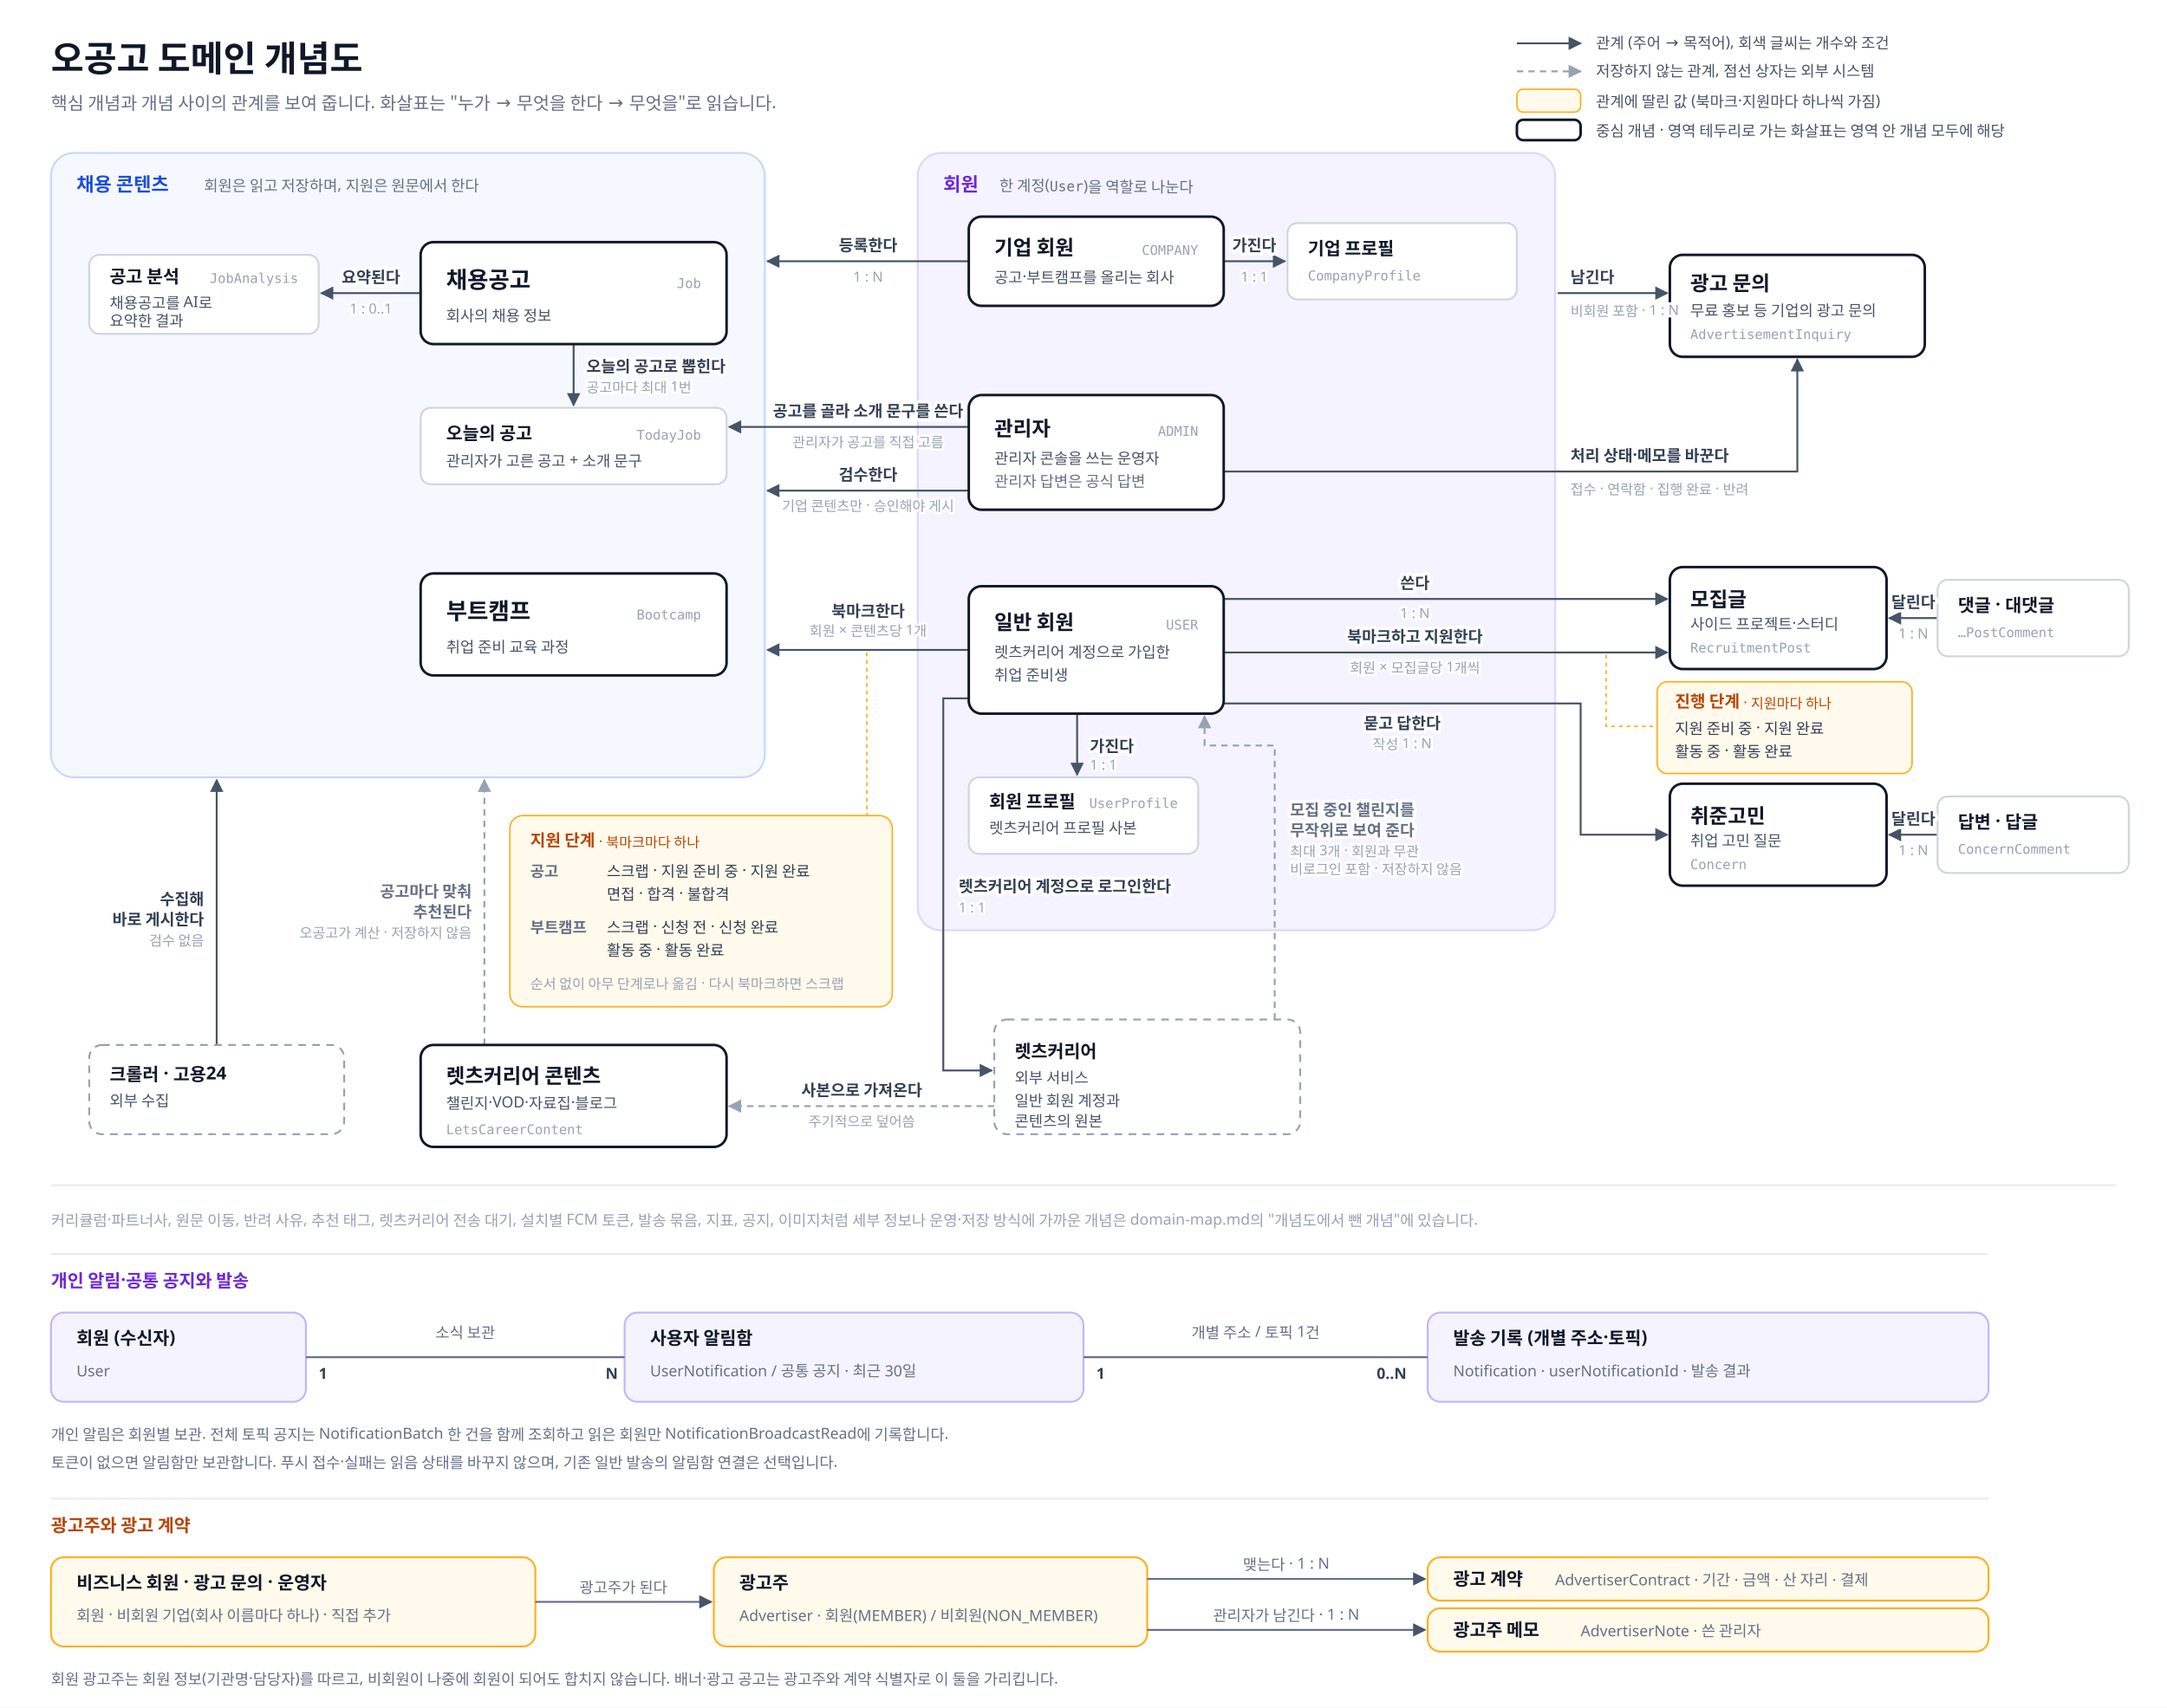
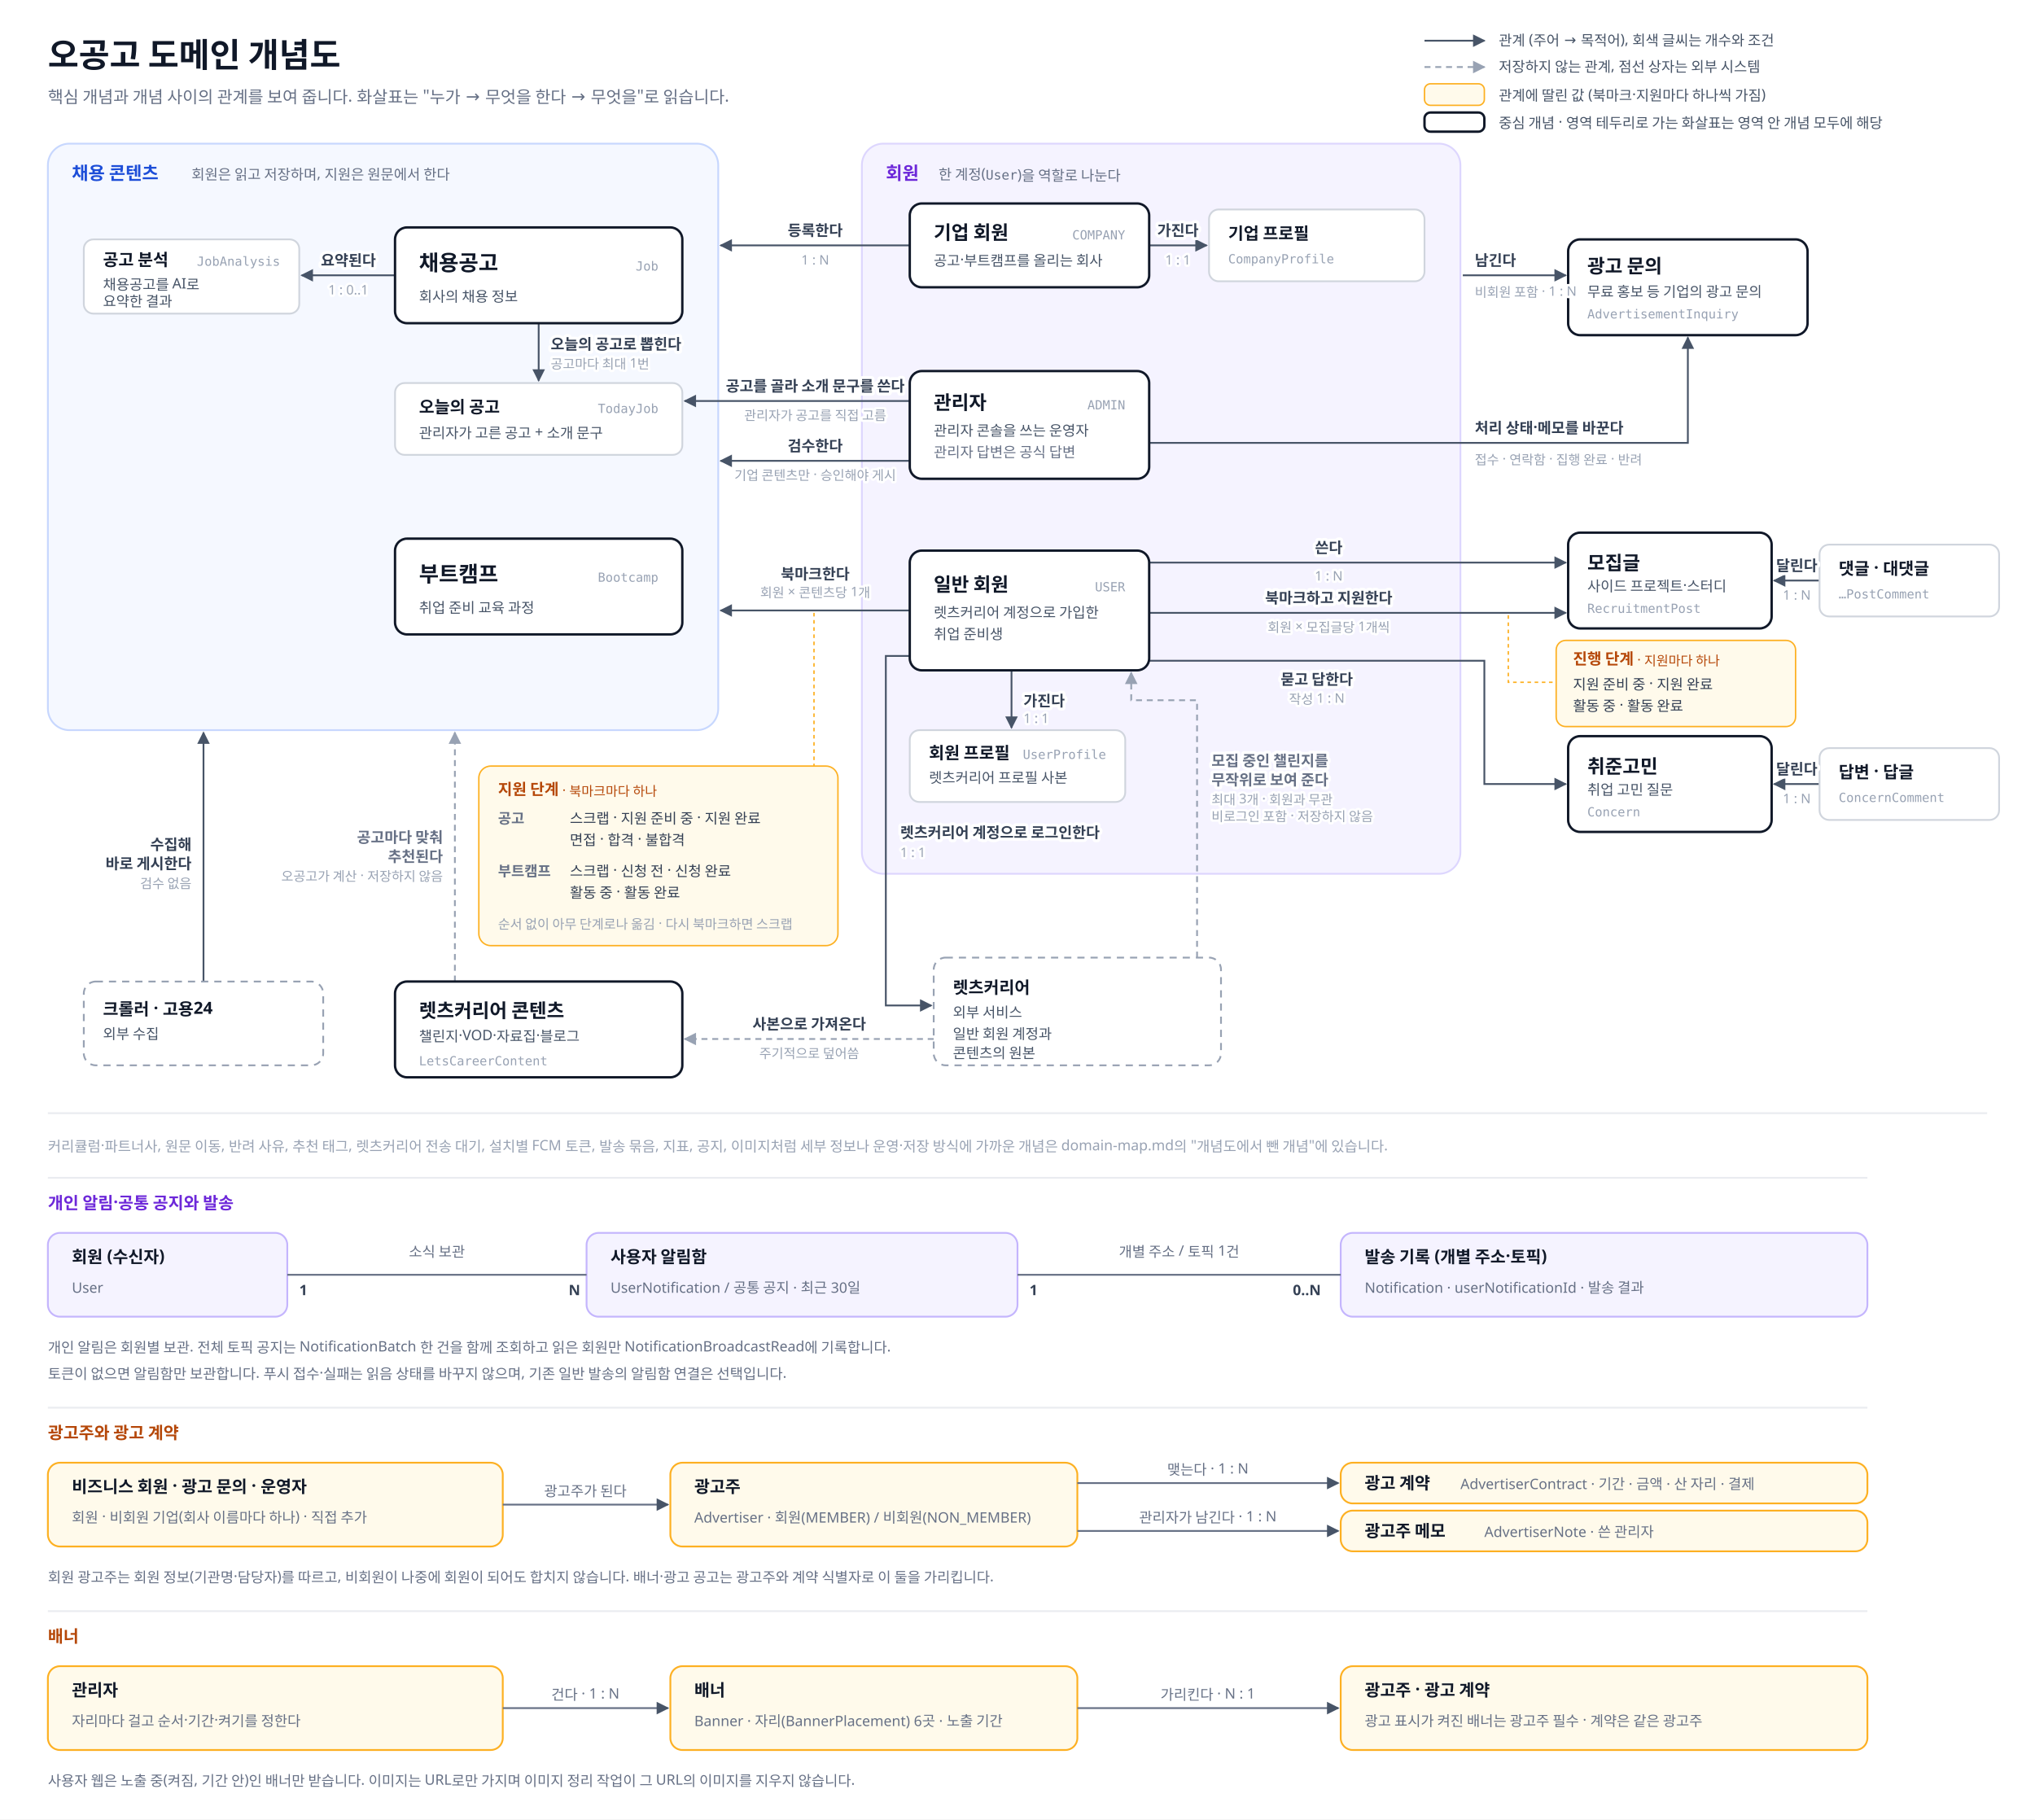
- <svg xmlns="http://www.w3.org/2000/svg" viewBox="0 0 1700 1340" width="1700" height="1340" role="img" aria-label="오공고 도메인 개념도: 기업 회원은 채용공고·부트캠프를 등록하고, 관리자는 기업 콘텐츠를 검수하고 오늘의 공고를 고르며, 일반 회원은 콘텐츠를 북마크하고 지원 단계를 관리하고 모집글·취준고민을 쓴다. 렛츠커리어 콘텐츠는 공고마다 맞춰 추천된다. 기업 담당자는 회원이 아니어도 광고 문의를 남기고, 관리자가 처리 상태와 메모를 바꾼다. 비즈니스 회원과 광고 문의 기업, 운영자가 더한 기업이 광고주가 되고, 관리자가 광고주마다 광고 계약과 메모를 남긴다." font-family="Pretendard, 'Apple SD Gothic Neo', 'Noto Sans KR', 'Malgun Gothic', sans-serif">
+ <svg xmlns="http://www.w3.org/2000/svg" viewBox="0 0 1700 1520" width="1700" height="1520" role="img" aria-label="오공고 도메인 개념도: 기업 회원은 채용공고·부트캠프를 등록하고, 관리자는 기업 콘텐츠를 검수하고 오늘의 공고를 고르며, 일반 회원은 콘텐츠를 북마크하고 지원 단계를 관리하고 모집글·취준고민을 쓴다. 렛츠커리어 콘텐츠는 공고마다 맞춰 추천된다. 기업 담당자는 회원이 아니어도 광고 문의를 남기고, 관리자가 처리 상태와 메모를 바꾼다. 비즈니스 회원과 광고 문의 기업, 운영자가 더한 기업이 광고주가 되고, 관리자가 광고주마다 광고 계약과 메모를 남긴다. 관리자는 사용자 웹의 자리마다 배너를 걸고, 광고 배너는 광고주와 광고 계약을 가리킨다." font-family="Pretendard, 'Apple SD Gothic Neo', 'Noto Sans KR', 'Malgun Gothic', sans-serif">
  <defs>
    <marker id="arrow" viewBox="0 0 10 10" refX="9" refY="5" markerWidth="7" markerHeight="7" orient="auto-start-reverse">
      <path d="M0,0 L10,5 L0,10 z" fill="#475467" />
    </marker>
    <marker id="arrow-muted" viewBox="0 0 10 10" refX="9" refY="5" markerWidth="7" markerHeight="7" orient="auto-start-reverse">
      <path d="M0,0 L10,5 L0,10 z" fill="#98a2b3" />
    </marker>
  </defs>
-   <rect width="1700" height="1340" fill="#ffffff" />
+   <rect width="1700" height="1520" fill="#ffffff" />
  <text x="40" y="56" font-size="28" font-weight="800" fill="#101828">오공고 도메인 개념도</text>
  <text x="40" y="86" font-size="14" fill="#667085">핵심 개념과 개념 사이의 관계를 보여 줍니다. 화살표는 "누가 → 무엇을 한다 → 무엇을"로 읽습니다.</text>
  <g font-size="12" fill="#475467">
    <line x1="1190" y1="34" x2="1240" y2="34" stroke="#475467" stroke-width="1.5" marker-end="url(#arrow)" />
    <text x="1252" y="38">관계 (주어 → 목적어), 회색 글씨는 개수와 조건</text>
    <line x1="1190" y1="56" x2="1240" y2="56" stroke="#98a2b3" stroke-width="1.5" stroke-dasharray="5 4" marker-end="url(#arrow-muted)" />
    <text x="1252" y="60">저장하지 않는 관계, 점선 상자는 외부 시스템</text>
    <rect x="1190" y="70" width="50" height="18" rx="5" fill="#fffaeb" stroke="#fdb022" stroke-width="1.2" />
    <text x="1252" y="84">관계에 딸린 값 (북마크·지원마다 하나씩 가짐)</text>
    <rect x="1190" y="94" width="50" height="16" rx="5" fill="#ffffff" stroke="#101828" stroke-width="2" />
    <text x="1252" y="107">중심 개념 · 영역 테두리로 가는 화살표는 영역 안 개념 모두에 해당</text>
  </g>
  <rect x="40" y="120" width="560" height="490" rx="18" fill="#f5f8ff" stroke="#c7d7fe" stroke-width="1.5" />
  <text x="60" y="150" font-size="15" font-weight="800" fill="#1d4ed8">채용 콘텐츠</text>
  <text x="160" y="150" font-size="12" fill="#667085">회원은 읽고 저장하며, 지원은 원문에서 한다</text>
  <rect x="720" y="120" width="500" height="610" rx="18" fill="#f5f3ff" stroke="#ddd6fe" stroke-width="1.5" />
  <text x="740" y="150" font-size="15" font-weight="800" fill="#6d28d9">회원</text>
  <text x="784" y="150" font-size="12" fill="#667085">한 계정(<tspan font-family="'SF Mono', Menlo, Consolas, monospace" font-size="11">User</tspan>)을 역할로 나눈다</text>
  <g fill="none" stroke="#475467" stroke-width="1.5">
    <line x1="330" y1="230" x2="252" y2="230" marker-end="url(#arrow)" />
    <line x1="450" y1="270" x2="450" y2="318" marker-end="url(#arrow)" />
    <line x1="760" y1="205" x2="602" y2="205" marker-end="url(#arrow)" />
    <line x1="760" y1="335" x2="572" y2="335" marker-end="url(#arrow)" />
    <line x1="760" y1="385" x2="602" y2="385" marker-end="url(#arrow)" />
    <line x1="760" y1="510" x2="602" y2="510" marker-end="url(#arrow)" />
    <line x1="960" y1="205" x2="1008" y2="205" marker-end="url(#arrow)" />
    <line x1="845" y1="560" x2="845" y2="608" marker-end="url(#arrow)" />
    <line x1="960" y1="470" x2="1308" y2="470" marker-end="url(#arrow)" />
    <line x1="960" y1="512" x2="1308" y2="512" marker-end="url(#arrow)" />
    <path d="M960,552 H1240 V655 H1308" marker-end="url(#arrow)" />
    <line x1="1520" y1="485" x2="1482" y2="485" marker-end="url(#arrow)" />
    <line x1="1520" y1="655" x2="1482" y2="655" marker-end="url(#arrow)" />
    <line x1="170" y1="820" x2="170" y2="612" marker-end="url(#arrow)" />
    <path d="M760,548 H740 V840 H778" marker-end="url(#arrow)" />
    <line x1="1222" y1="230" x2="1308" y2="230" marker-end="url(#arrow)" />
    <path d="M960,370 H1410 V282" marker-end="url(#arrow)" />
  </g>
  <g fill="none" stroke="#98a2b3" stroke-width="1.5" stroke-dasharray="5 4">
    <line x1="380" y1="820" x2="380" y2="612" marker-end="url(#arrow-muted)" />
    <path d="M1000,800 V585 H945 V562" marker-end="url(#arrow-muted)" />
    <line x1="780" y1="868" x2="572" y2="868" marker-end="url(#arrow-muted)" />
  </g>
  <g fill="none" stroke="#fdb022" stroke-width="1.2" stroke-dasharray="3 3">
    <line x1="680" y1="512" x2="680" y2="640" />
    <path d="M1260,514 V570 H1300" />
  </g>
  <g fill="#ffffff" stroke="#d0d5dd" stroke-width="1.5">
    <rect x="70" y="200" width="180" height="62" rx="8" />
    <rect x="330" y="320" width="240" height="60" rx="8" />
    <rect x="1010" y="175" width="180" height="60" rx="8" />
    <rect x="760" y="610" width="180" height="60" rx="8" />
    <rect x="1520" y="455" width="150" height="60" rx="8" />
    <rect x="1520" y="625" width="150" height="60" rx="8" />
  </g>
  <g fill="#ffffff" stroke="#101828" stroke-width="2">
    <rect x="330" y="190" width="240" height="80" rx="10" />
    <rect x="330" y="450" width="240" height="80" rx="10" />
    <rect x="760" y="170" width="200" height="70" rx="10" />
    <rect x="760" y="310" width="200" height="90" rx="10" />
    <rect x="760" y="460" width="200" height="100" rx="10" />
    <rect x="1310" y="445" width="170" height="80" rx="10" />
    <rect x="1310" y="615" width="170" height="80" rx="10" />
    <rect x="330" y="820" width="240" height="80" rx="10" />
    <rect x="1310" y="200" width="200" height="80" rx="10" />
  </g>
  <g fill="#ffffff" stroke="#98a2b3" stroke-width="1.5" stroke-dasharray="6 5">
    <rect x="70" y="820" width="200" height="70" rx="10" />
    <rect x="780" y="800" width="240" height="90" rx="10" />
  </g>
  <g fill="#fffaeb" stroke="#fdb022" stroke-width="1.2">
    <rect x="400" y="640" width="300" height="150" rx="10" />
    <rect x="1300" y="535" width="200" height="72" rx="8" />
  </g>
  <g font-weight="700" fill="#101828">
    <text x="350" y="226" font-size="18">채용공고</text>
    <text x="350" y="486" font-size="18">부트캠프</text>
    <text x="780" y="200" font-size="16">기업 회원</text>
    <text x="780" y="342" font-size="16">관리자</text>
    <text x="780" y="494" font-size="16">일반 회원</text>
    <text x="1326" y="476" font-size="16">모집글</text>
    <text x="1326" y="646" font-size="16">취준고민</text>
    <text x="350" y="850" font-size="16">렛츠커리어 콘텐츠</text>
    <text x="1326" y="228" font-size="16">광고 문의</text>
    <g font-size="14">
      <text x="86" y="222">공고 분석</text>
      <text x="350" y="345">오늘의 공고</text>
      <text x="1026" y="200">기업 프로필</text>
      <text x="776" y="634">회원 프로필</text>
      <text x="1536" y="480">댓글 · 대댓글</text>
      <text x="1536" y="650">답변 · 답글</text>
      <text x="86" y="848">크롤러 · 고용24</text>
      <text x="796" y="830">렛츠커리어</text>
    </g>
  </g>
  <g font-family="'SF Mono', Menlo, Consolas, monospace" font-size="10.5" fill="#98a2b3">
    <text x="550" y="226" text-anchor="end">Job</text>
    <text x="550" y="486" text-anchor="end">Bootcamp</text>
    <text x="234" y="222" text-anchor="end">JobAnalysis</text>
    <text x="550" y="345" text-anchor="end">TodayJob</text>
    <text x="940" y="200" text-anchor="end">COMPANY</text>
    <text x="940" y="342" text-anchor="end">ADMIN</text>
    <text x="940" y="494" text-anchor="end">USER</text>
    <text x="1026" y="220">CompanyProfile</text>
    <text x="924" y="634" text-anchor="end">UserProfile</text>
    <text x="1326" y="512">RecruitmentPost</text>
    <text x="1326" y="682">Concern</text>
    <text x="1536" y="500">…PostComment</text>
    <text x="1536" y="670">ConcernComment</text>
    <text x="350" y="890">LetsCareerContent</text>
    <text x="1326" y="266">AdvertisementInquiry</text>
  </g>
  <g font-size="12" fill="#475467">
    <text x="86" y="242">채용공고를 AI로</text>
    <text x="86" y="256">요약한 결과</text>
    <text x="350" y="252">회사의 채용 정보</text>
    <text x="350" y="512">취업 준비 교육 과정</text>
    <text x="350" y="366">관리자가 고른 공고 + 소개 문구</text>
    <text x="780" y="222">공고·부트캠프를 올리는 회사</text>
    <text x="780" y="364">관리자 콘솔을 쓰는 운영자</text>
    <text x="780" y="382" fill="#667085">관리자 답변은 공식 답변</text>
    <text x="780" y="516">렛츠커리어 계정으로 가입한</text>
    <text x="780" y="534">취업 준비생</text>
    <text x="776" y="654">렛츠커리어 프로필 사본</text>
    <text x="1326" y="494">사이드 프로젝트·스터디</text>
    <text x="1326" y="664">취업 고민 질문</text>
    <text x="350" y="870">챌린지·VOD·자료집·블로그</text>
    <text x="1326" y="248">무료 홍보 등 기업의 광고 문의</text>
    <text x="86" y="868">외부 수집</text>
    <text x="796" y="850">외부 서비스</text>
    <text x="796" y="868">일반 회원 계정과</text>
    <text x="796" y="884">콘텐츠의 원본</text>
  </g>
  <g font-size="12" fill="#344054">
    <text x="416" y="664" font-size="13" font-weight="800" fill="#b54708">지원 단계 <tspan font-size="11" font-weight="400" fill="#b54708">· 북마크마다 하나</tspan>
    </text>
    <text x="416" y="688" font-weight="700" fill="#667085">공고</text>
    <text x="476" y="688">스크랩 · 지원 준비 중 · 지원 완료</text>
    <text x="476" y="706">면접 · 합격 · 불합격</text>
    <text x="416" y="732" font-weight="700" fill="#667085">부트캠프</text>
    <text x="476" y="732">스크랩 · 신청 전 · 신청 완료</text>
    <text x="476" y="750">활동 중 · 활동 완료</text>
    <text x="416" y="776" font-size="11" fill="#98a2b3">순서 없이 아무 단계로나 옮김 · 다시 북마크하면 스크랩</text>
    <text x="1314" y="555" font-size="13" font-weight="800" fill="#b54708">진행 단계 <tspan font-size="11" font-weight="400" fill="#b54708">· 지원마다 하나</tspan>
    </text>
    <text x="1314" y="576">지원 준비 중 · 지원 완료</text>
    <text x="1314" y="594">활동 중 · 활동 완료</text>
  </g>
  <g font-size="12.5" font-weight="700" fill="#344054" text-anchor="middle" paint-order="stroke" stroke="#ffffff" stroke-width="5" stroke-linejoin="round">
    <text x="291" y="222">요약된다</text>
    <text x="681" y="197">등록한다</text>
    <text x="681" y="327">공고를 골라 소개 문구를 쓴다</text>
    <text x="681" y="377">검수한다</text>
    <text x="681" y="484">북마크한다</text>
    <text x="984" y="197">가진다</text>
    <text x="1110" y="462">쓴다</text>
    <text x="1110" y="504">북마크하고 지원한다</text>
    <text x="1100" y="572">묻고 답한다</text>
    <text x="1501" y="477">달린다</text>
    <text x="1501" y="647">달린다</text>
  </g>
  <g font-size="12.5" font-weight="700" fill="#344054" paint-order="stroke" stroke="#ffffff" stroke-width="5" stroke-linejoin="round">
    <text x="460" y="292">오늘의 공고로 뽑힌다</text>
    <text x="855" y="590">가진다</text>
    <text x="160" y="710" text-anchor="end">수집해</text>
    <text x="160" y="726" text-anchor="end">바로 게시한다</text>
    <text x="752" y="700">렛츠커리어 계정으로 로그인한다</text>
    <text x="1232" y="222">남긴다</text>
    <text x="1232" y="362">처리 상태·메모를 바꾼다</text>
    <text x="676" y="860" text-anchor="middle">사본으로 가져온다</text>
  </g>
  <g font-size="12.5" font-weight="700" fill="#667085" paint-order="stroke" stroke="#ffffff" stroke-width="5" stroke-linejoin="round">
    <text x="370" y="704" text-anchor="end">공고마다 맞춰</text>
    <text x="370" y="720" text-anchor="end">추천된다</text>
    <text x="1012" y="640">모집 중인 챌린지를</text>
    <text x="1012" y="656">무작위로 보여 준다</text>
  </g>
  <g font-size="11" fill="#98a2b3" paint-order="stroke" stroke="#ffffff" stroke-width="4" stroke-linejoin="round">
    <text x="291" y="246" text-anchor="middle">1 : 0..1</text>
    <text x="460" y="308">공고마다 최대 1번</text>
    <text x="681" y="221" text-anchor="middle">1 : N</text>
    <text x="681" y="351" text-anchor="middle">관리자가 공고를 직접 고름</text>
    <text x="681" y="401" text-anchor="middle">기업 콘텐츠만 · 승인해야 게시</text>
    <text x="681" y="499" text-anchor="middle">회원 × 콘텐츠당 1개</text>
    <text x="984" y="221" text-anchor="middle">1 : 1</text>
    <text x="1110" y="485" text-anchor="middle">1 : N</text>
    <text x="1110" y="528" text-anchor="middle">회원 × 모집글당 1개씩</text>
    <text x="1100" y="588" text-anchor="middle">작성 1 : N</text>
    <text x="1501" y="501" text-anchor="middle">1 : N</text>
    <text x="1501" y="671" text-anchor="middle">1 : N</text>
    <text x="855" y="604">1 : 1</text>
    <text x="752" y="716">1 : 1</text>
    <text x="370" y="736" text-anchor="end">오공고가 계산 · 저장하지 않음</text>
    <text x="1012" y="672">최대 3개 · 회원과 무관</text>
    <text x="1012" y="686">비로그인 포함 · 저장하지 않음</text>
    <text x="160" y="742" text-anchor="end">검수 없음</text>
    <text x="676" y="884" text-anchor="middle">주기적으로 덮어씀</text>
    <text x="1232" y="248">비회원 포함 · 1 : N</text>
    <text x="1232" y="388">접수 · 연락함 · 집행 완료 · 반려</text>
  </g>
  <line x1="40" y1="930" x2="1660" y2="930" stroke="#eaecf0" stroke-width="1.5" />
  <text x="40" y="962" font-size="12" fill="#98a2b3">커리큘럼·파트너사, 원문 이동, 반려 사유, 추천 태그, 렛츠커리어 전송 대기, 설치별 FCM 토큰, 발송 묶음, 지표, 공지, 이미지처럼 세부 정보나 운영·저장 방식에 가까운 개념은 domain-map.md의 "개념도에서 뺀 개념"에 있습니다.</text>
  <line x1="40" y1="984" x2="1560" y2="984" stroke="#eaecf0" stroke-width="1.5" />
  <text x="40" y="1010" font-size="14" font-weight="800" fill="#6d28d9">개인 알림·공통 공지와 발송</text>
  <g fill="#f5f3ff" stroke="#c4b5fd" stroke-width="1.5">
    <rect x="40" y="1030" width="200" height="70" rx="10" />
    <rect x="490" y="1030" width="360" height="70" rx="10" />
    <rect x="1120" y="1030" width="440" height="70" rx="10" />
  </g>
  <g fill="none" stroke="#667085" stroke-width="1.5">
    <line x1="240" y1="1065" x2="490" y2="1065" />
    <line x1="850" y1="1065" x2="1120" y2="1065" />
  </g>
  <g font-size="14" font-weight="700" fill="#101828">
    <text x="60" y="1055">회원 (수신자)</text>
    <text x="510" y="1055">사용자 알림함</text>
    <text x="1140" y="1055">발송 기록 (개별 주소·토픽)</text>
  </g>
  <g font-size="12" fill="#667085">
    <text x="60" y="1080">User</text>
    <text x="510" y="1080">UserNotification / 공통 공지 · 최근 30일</text>
    <text x="1140" y="1080">Notification · userNotificationId · 발송 결과</text>
    <text x="365" y="1050" text-anchor="middle">소식 보관</text>
    <text x="985" y="1050" text-anchor="middle">개별 주소 / 토픽 1건</text>
    <text x="40" y="1130">개인 알림은 회원별 보관. 전체 토픽 공지는 NotificationBatch 한 건을 함께 조회하고 읽은 회원만 NotificationBroadcastRead에 기록합니다.</text>
    <text x="40" y="1152">토큰이 없으면 알림함만 보관합니다. 푸시 접수·실패는 읽음 상태를 바꾸지 않으며, 기존 일반 발송의 알림함 연결은 선택입니다.</text>
  </g>
  <g font-size="12" font-weight="800" fill="#344054">
    <text x="250" y="1082">1</text>
    <text x="475" y="1082">N</text>
    <text x="860" y="1082">1</text>
    <text x="1080" y="1082">0..N</text>
  </g>
  <line x1="40" y1="1176" x2="1560" y2="1176" stroke="#eaecf0" stroke-width="1.5" />
  <text x="40" y="1202" font-size="14" font-weight="800" fill="#b54708">광고주와 광고 계약</text>
  <g fill="#fffaeb" stroke="#fdb022" stroke-width="1.5">
    <rect x="40" y="1222" width="380" height="70" rx="10" />
    <rect x="560" y="1222" width="340" height="70" rx="10" />
    <rect x="1120" y="1222" width="440" height="34" rx="10" />
    <rect x="1120" y="1262" width="440" height="34" rx="10" />
  </g>
  <g fill="none" stroke="#667085" stroke-width="1.5">
    <line x1="420" y1="1257" x2="558" y2="1257" marker-end="url(#arrow)" />
    <line x1="900" y1="1239" x2="1118" y2="1239" marker-end="url(#arrow)" />
    <line x1="900" y1="1279" x2="1118" y2="1279" marker-end="url(#arrow)" />
  </g>
  <g font-size="14" font-weight="700" fill="#101828">
    <text x="60" y="1247">비즈니스 회원 · 광고 문의 · 운영자</text>
    <text x="580" y="1247">광고주</text>
    <text x="1140" y="1244">광고 계약</text>
    <text x="1140" y="1284">광고주 메모</text>
  </g>
  <g font-size="12" fill="#667085">
    <text x="60" y="1272">회원 · 비회원 기업(회사 이름마다 하나) · 직접 추가</text>
    <text x="580" y="1272">Advertiser · 회원(MEMBER) / 비회원(NON_MEMBER)</text>
    <text x="1220" y="1244">AdvertiserContract · 기간 · 금액 · 산 자리 · 결제</text>
    <text x="1240" y="1284">AdvertiserNote · 쓴 관리자</text>
    <text x="489" y="1250" text-anchor="middle">광고주가 된다</text>
    <text x="1009" y="1232" text-anchor="middle">맺는다 · 1 : N</text>
    <text x="1009" y="1272" text-anchor="middle">관리자가 남긴다 · 1 : N</text>
    <text x="40" y="1322">회원 광고주는 회원 정보(기관명·담당자)를 따르고, 비회원이 나중에 회원이 되어도 합치지 않습니다. 배너·광고 공고는 광고주와 계약 식별자로 이 둘을 가리킵니다.</text>
  </g>
+   <line x1="40" y1="1346" x2="1560" y2="1346" stroke="#eaecf0" stroke-width="1.5" />
+   <text x="40" y="1372" font-size="14" font-weight="800" fill="#b54708">배너</text>
+   <g fill="#fffaeb" stroke="#fdb022" stroke-width="1.5">
+     <rect x="40" y="1392" width="380" height="70" rx="10" />
+     <rect x="560" y="1392" width="340" height="70" rx="10" />
+     <rect x="1120" y="1392" width="440" height="70" rx="10" />
+   </g>
+   <g fill="none" stroke="#667085" stroke-width="1.5">
+     <line x1="420" y1="1427" x2="558" y2="1427" marker-end="url(#arrow)" />
+     <line x1="900" y1="1427" x2="1118" y2="1427" marker-end="url(#arrow)" />
+   </g>
+   <g font-size="14" font-weight="700" fill="#101828">
+     <text x="60" y="1417">관리자</text>
+     <text x="580" y="1417">배너</text>
+     <text x="1140" y="1417">광고주 · 광고 계약</text>
+   </g>
+   <g font-size="12" fill="#667085">
+     <text x="60" y="1442">자리마다 걸고 순서·기간·켜기를 정한다</text>
+     <text x="580" y="1442">Banner · 자리(BannerPlacement) 6곳 · 노출 기간</text>
+     <text x="1140" y="1442">광고 표시가 켜진 배너는 광고주 필수 · 계약은 같은 광고주</text>
+     <text x="489" y="1420" text-anchor="middle">건다 · 1 : N</text>
+     <text x="1009" y="1420" text-anchor="middle">가리킨다 · N : 1</text>
+     <text x="40" y="1492">사용자 웹은 노출 중(켜짐, 기간 안)인 배너만 받습니다. 이미지는 URL로만 가지며 이미지 정리 작업이 그 URL의 이미지를 지우지 않습니다.</text>
+   </g>
</svg>
